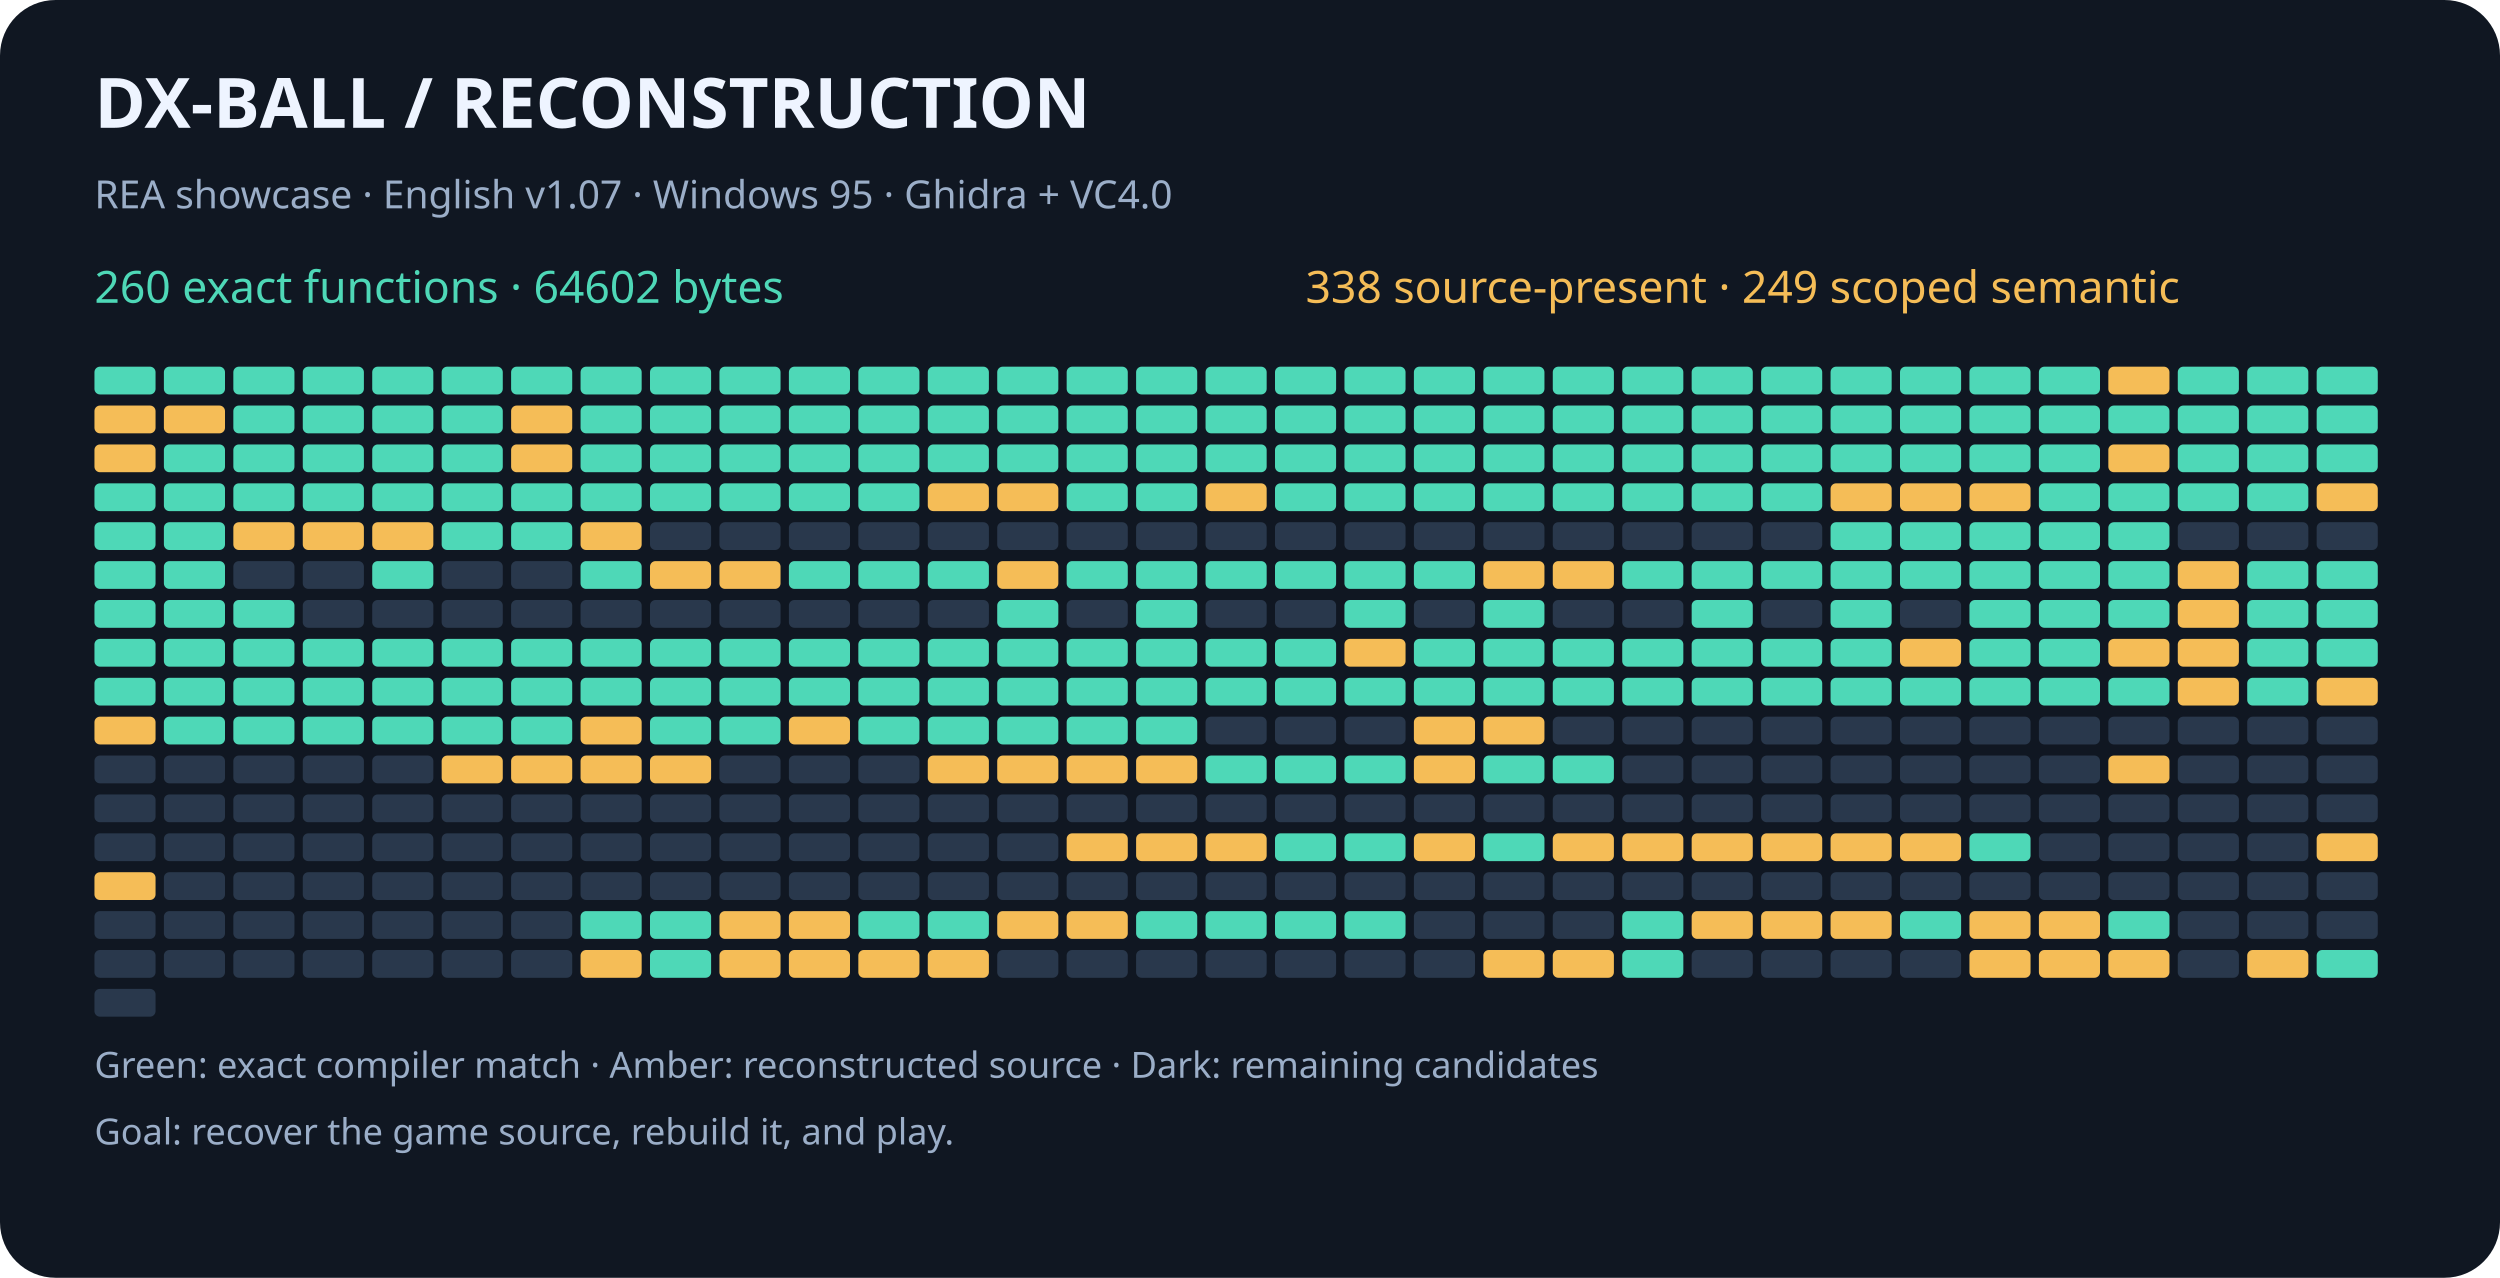
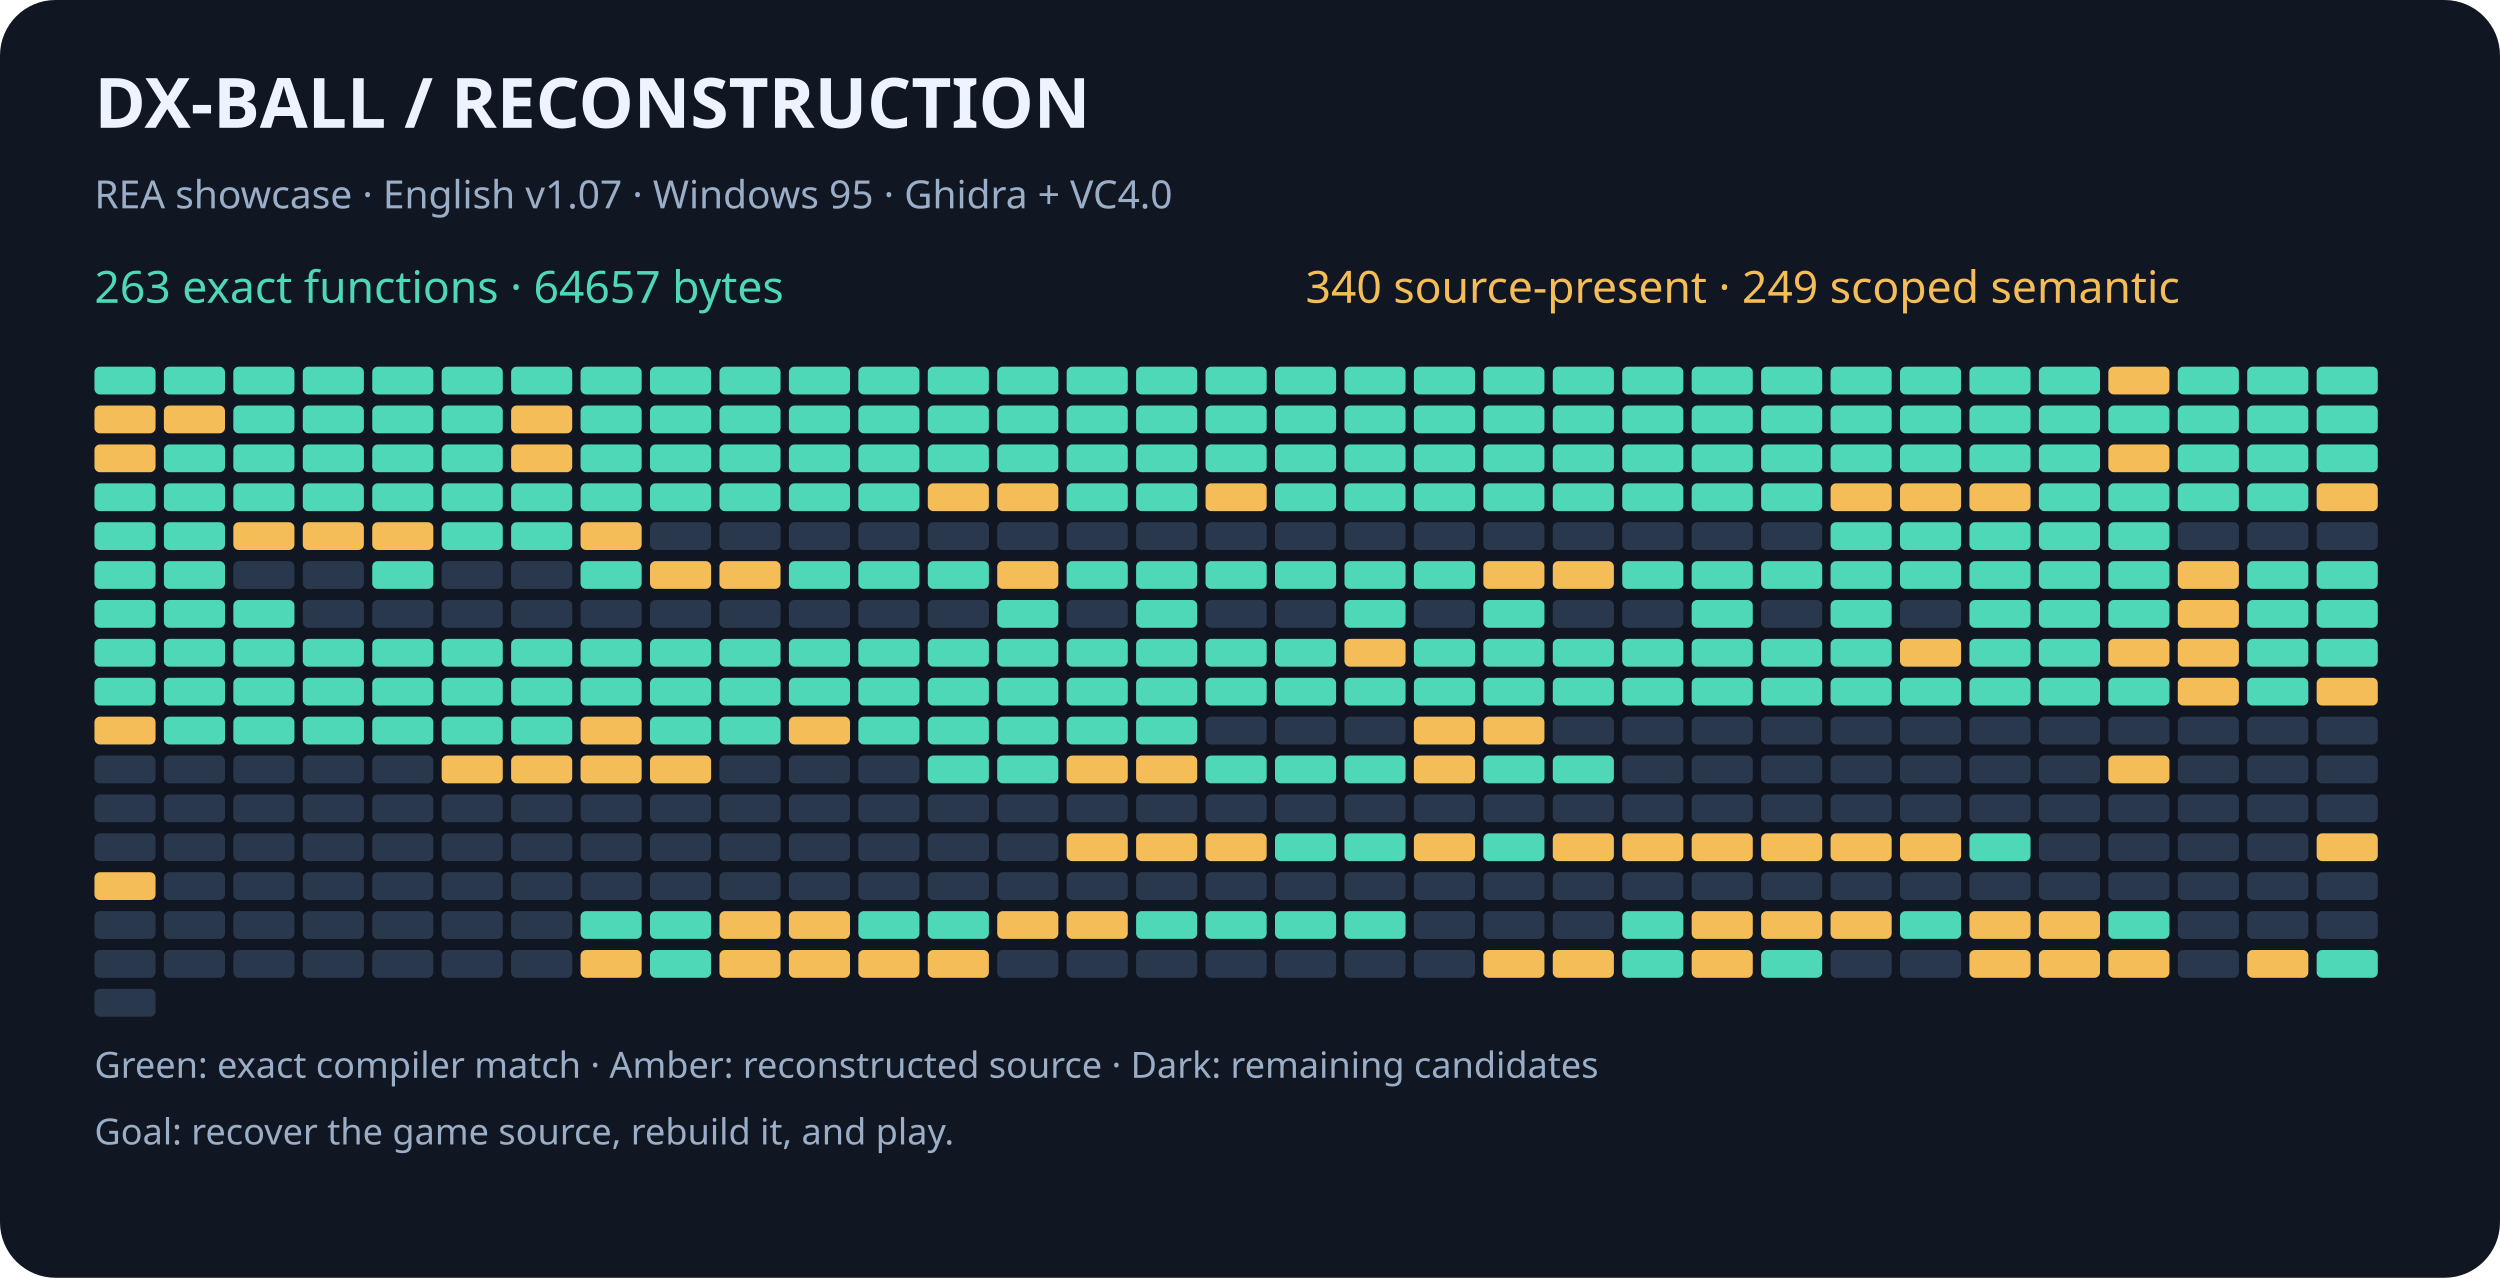
<svg xmlns="http://www.w3.org/2000/svg" width="900" height="460" viewBox="0 0 900 460" role="img" aria-labelledby="title desc">
  <rect width="900" height="460" rx="20" fill="#101722" />
  <g font-family="sans-serif">
    <text x="34" y="46" fill="#eef4ff" font-size="25" font-weight="bold">DX-BALL  /  RECONSTRUCTION</text>
    <text x="34" y="75" fill="#9baec8" font-size="14">REA showcase · English v1.07 · Windows 95 · Ghidra + VC4.0</text>
-     <text x="34" y="109" fill="#4ed8b7" font-size="16">260 exact functions · 64602 bytes</text>
-     <text x="470" y="109" fill="#f5bd57" font-size="16">338 source-present · 249 scoped semantic</text>
+     <text x="34" y="109" fill="#4ed8b7" font-size="16">263 exact functions · 64657 bytes</text>
+     <text x="470" y="109" fill="#f5bd57" font-size="16">340 source-present · 249 scoped semantic</text>
    <rect x="34" y="132" width="22" height="10" rx="2" fill="#4ed8b7" />
    <rect x="59" y="132" width="22" height="10" rx="2" fill="#4ed8b7" />
    <rect x="84" y="132" width="22" height="10" rx="2" fill="#4ed8b7" />
    <rect x="109" y="132" width="22" height="10" rx="2" fill="#4ed8b7" />
    <rect x="134" y="132" width="22" height="10" rx="2" fill="#4ed8b7" />
    <rect x="159" y="132" width="22" height="10" rx="2" fill="#4ed8b7" />
    <rect x="184" y="132" width="22" height="10" rx="2" fill="#4ed8b7" />
    <rect x="209" y="132" width="22" height="10" rx="2" fill="#4ed8b7" />
    <rect x="234" y="132" width="22" height="10" rx="2" fill="#4ed8b7" />
    <rect x="259" y="132" width="22" height="10" rx="2" fill="#4ed8b7" />
    <rect x="284" y="132" width="22" height="10" rx="2" fill="#4ed8b7" />
    <rect x="309" y="132" width="22" height="10" rx="2" fill="#4ed8b7" />
    <rect x="334" y="132" width="22" height="10" rx="2" fill="#4ed8b7" />
    <rect x="359" y="132" width="22" height="10" rx="2" fill="#4ed8b7" />
    <rect x="384" y="132" width="22" height="10" rx="2" fill="#4ed8b7" />
    <rect x="409" y="132" width="22" height="10" rx="2" fill="#4ed8b7" />
    <rect x="434" y="132" width="22" height="10" rx="2" fill="#4ed8b7" />
    <rect x="459" y="132" width="22" height="10" rx="2" fill="#4ed8b7" />
    <rect x="484" y="132" width="22" height="10" rx="2" fill="#4ed8b7" />
    <rect x="509" y="132" width="22" height="10" rx="2" fill="#4ed8b7" />
    <rect x="534" y="132" width="22" height="10" rx="2" fill="#4ed8b7" />
    <rect x="559" y="132" width="22" height="10" rx="2" fill="#4ed8b7" />
    <rect x="584" y="132" width="22" height="10" rx="2" fill="#4ed8b7" />
    <rect x="609" y="132" width="22" height="10" rx="2" fill="#4ed8b7" />
    <rect x="634" y="132" width="22" height="10" rx="2" fill="#4ed8b7" />
    <rect x="659" y="132" width="22" height="10" rx="2" fill="#4ed8b7" />
    <rect x="684" y="132" width="22" height="10" rx="2" fill="#4ed8b7" />
    <rect x="709" y="132" width="22" height="10" rx="2" fill="#4ed8b7" />
    <rect x="734" y="132" width="22" height="10" rx="2" fill="#4ed8b7" />
    <rect x="759" y="132" width="22" height="10" rx="2" fill="#f5bd57" />
    <rect x="784" y="132" width="22" height="10" rx="2" fill="#4ed8b7" />
    <rect x="809" y="132" width="22" height="10" rx="2" fill="#4ed8b7" />
    <rect x="834" y="132" width="22" height="10" rx="2" fill="#4ed8b7" />
    <rect x="34" y="146" width="22" height="10" rx="2" fill="#f5bd57" />
    <rect x="59" y="146" width="22" height="10" rx="2" fill="#f5bd57" />
    <rect x="84" y="146" width="22" height="10" rx="2" fill="#4ed8b7" />
    <rect x="109" y="146" width="22" height="10" rx="2" fill="#4ed8b7" />
    <rect x="134" y="146" width="22" height="10" rx="2" fill="#4ed8b7" />
    <rect x="159" y="146" width="22" height="10" rx="2" fill="#4ed8b7" />
    <rect x="184" y="146" width="22" height="10" rx="2" fill="#f5bd57" />
    <rect x="209" y="146" width="22" height="10" rx="2" fill="#4ed8b7" />
    <rect x="234" y="146" width="22" height="10" rx="2" fill="#4ed8b7" />
    <rect x="259" y="146" width="22" height="10" rx="2" fill="#4ed8b7" />
    <rect x="284" y="146" width="22" height="10" rx="2" fill="#4ed8b7" />
    <rect x="309" y="146" width="22" height="10" rx="2" fill="#4ed8b7" />
    <rect x="334" y="146" width="22" height="10" rx="2" fill="#4ed8b7" />
    <rect x="359" y="146" width="22" height="10" rx="2" fill="#4ed8b7" />
    <rect x="384" y="146" width="22" height="10" rx="2" fill="#4ed8b7" />
    <rect x="409" y="146" width="22" height="10" rx="2" fill="#4ed8b7" />
    <rect x="434" y="146" width="22" height="10" rx="2" fill="#4ed8b7" />
    <rect x="459" y="146" width="22" height="10" rx="2" fill="#4ed8b7" />
    <rect x="484" y="146" width="22" height="10" rx="2" fill="#4ed8b7" />
    <rect x="509" y="146" width="22" height="10" rx="2" fill="#4ed8b7" />
    <rect x="534" y="146" width="22" height="10" rx="2" fill="#4ed8b7" />
    <rect x="559" y="146" width="22" height="10" rx="2" fill="#4ed8b7" />
    <rect x="584" y="146" width="22" height="10" rx="2" fill="#4ed8b7" />
    <rect x="609" y="146" width="22" height="10" rx="2" fill="#4ed8b7" />
    <rect x="634" y="146" width="22" height="10" rx="2" fill="#4ed8b7" />
    <rect x="659" y="146" width="22" height="10" rx="2" fill="#4ed8b7" />
    <rect x="684" y="146" width="22" height="10" rx="2" fill="#4ed8b7" />
    <rect x="709" y="146" width="22" height="10" rx="2" fill="#4ed8b7" />
    <rect x="734" y="146" width="22" height="10" rx="2" fill="#4ed8b7" />
    <rect x="759" y="146" width="22" height="10" rx="2" fill="#4ed8b7" />
    <rect x="784" y="146" width="22" height="10" rx="2" fill="#4ed8b7" />
    <rect x="809" y="146" width="22" height="10" rx="2" fill="#4ed8b7" />
    <rect x="834" y="146" width="22" height="10" rx="2" fill="#4ed8b7" />
    <rect x="34" y="160" width="22" height="10" rx="2" fill="#f5bd57" />
    <rect x="59" y="160" width="22" height="10" rx="2" fill="#4ed8b7" />
    <rect x="84" y="160" width="22" height="10" rx="2" fill="#4ed8b7" />
    <rect x="109" y="160" width="22" height="10" rx="2" fill="#4ed8b7" />
    <rect x="134" y="160" width="22" height="10" rx="2" fill="#4ed8b7" />
    <rect x="159" y="160" width="22" height="10" rx="2" fill="#4ed8b7" />
    <rect x="184" y="160" width="22" height="10" rx="2" fill="#f5bd57" />
    <rect x="209" y="160" width="22" height="10" rx="2" fill="#4ed8b7" />
    <rect x="234" y="160" width="22" height="10" rx="2" fill="#4ed8b7" />
    <rect x="259" y="160" width="22" height="10" rx="2" fill="#4ed8b7" />
    <rect x="284" y="160" width="22" height="10" rx="2" fill="#4ed8b7" />
    <rect x="309" y="160" width="22" height="10" rx="2" fill="#4ed8b7" />
    <rect x="334" y="160" width="22" height="10" rx="2" fill="#4ed8b7" />
    <rect x="359" y="160" width="22" height="10" rx="2" fill="#4ed8b7" />
    <rect x="384" y="160" width="22" height="10" rx="2" fill="#4ed8b7" />
    <rect x="409" y="160" width="22" height="10" rx="2" fill="#4ed8b7" />
    <rect x="434" y="160" width="22" height="10" rx="2" fill="#4ed8b7" />
    <rect x="459" y="160" width="22" height="10" rx="2" fill="#4ed8b7" />
    <rect x="484" y="160" width="22" height="10" rx="2" fill="#4ed8b7" />
    <rect x="509" y="160" width="22" height="10" rx="2" fill="#4ed8b7" />
    <rect x="534" y="160" width="22" height="10" rx="2" fill="#4ed8b7" />
    <rect x="559" y="160" width="22" height="10" rx="2" fill="#4ed8b7" />
    <rect x="584" y="160" width="22" height="10" rx="2" fill="#4ed8b7" />
    <rect x="609" y="160" width="22" height="10" rx="2" fill="#4ed8b7" />
    <rect x="634" y="160" width="22" height="10" rx="2" fill="#4ed8b7" />
    <rect x="659" y="160" width="22" height="10" rx="2" fill="#4ed8b7" />
    <rect x="684" y="160" width="22" height="10" rx="2" fill="#4ed8b7" />
    <rect x="709" y="160" width="22" height="10" rx="2" fill="#4ed8b7" />
    <rect x="734" y="160" width="22" height="10" rx="2" fill="#4ed8b7" />
    <rect x="759" y="160" width="22" height="10" rx="2" fill="#f5bd57" />
    <rect x="784" y="160" width="22" height="10" rx="2" fill="#4ed8b7" />
    <rect x="809" y="160" width="22" height="10" rx="2" fill="#4ed8b7" />
    <rect x="834" y="160" width="22" height="10" rx="2" fill="#4ed8b7" />
    <rect x="34" y="174" width="22" height="10" rx="2" fill="#4ed8b7" />
    <rect x="59" y="174" width="22" height="10" rx="2" fill="#4ed8b7" />
    <rect x="84" y="174" width="22" height="10" rx="2" fill="#4ed8b7" />
    <rect x="109" y="174" width="22" height="10" rx="2" fill="#4ed8b7" />
    <rect x="134" y="174" width="22" height="10" rx="2" fill="#4ed8b7" />
    <rect x="159" y="174" width="22" height="10" rx="2" fill="#4ed8b7" />
    <rect x="184" y="174" width="22" height="10" rx="2" fill="#4ed8b7" />
    <rect x="209" y="174" width="22" height="10" rx="2" fill="#4ed8b7" />
    <rect x="234" y="174" width="22" height="10" rx="2" fill="#4ed8b7" />
    <rect x="259" y="174" width="22" height="10" rx="2" fill="#4ed8b7" />
    <rect x="284" y="174" width="22" height="10" rx="2" fill="#4ed8b7" />
    <rect x="309" y="174" width="22" height="10" rx="2" fill="#4ed8b7" />
    <rect x="334" y="174" width="22" height="10" rx="2" fill="#f5bd57" />
    <rect x="359" y="174" width="22" height="10" rx="2" fill="#f5bd57" />
    <rect x="384" y="174" width="22" height="10" rx="2" fill="#4ed8b7" />
    <rect x="409" y="174" width="22" height="10" rx="2" fill="#4ed8b7" />
    <rect x="434" y="174" width="22" height="10" rx="2" fill="#f5bd57" />
    <rect x="459" y="174" width="22" height="10" rx="2" fill="#4ed8b7" />
    <rect x="484" y="174" width="22" height="10" rx="2" fill="#4ed8b7" />
    <rect x="509" y="174" width="22" height="10" rx="2" fill="#4ed8b7" />
    <rect x="534" y="174" width="22" height="10" rx="2" fill="#4ed8b7" />
    <rect x="559" y="174" width="22" height="10" rx="2" fill="#4ed8b7" />
    <rect x="584" y="174" width="22" height="10" rx="2" fill="#4ed8b7" />
    <rect x="609" y="174" width="22" height="10" rx="2" fill="#4ed8b7" />
    <rect x="634" y="174" width="22" height="10" rx="2" fill="#4ed8b7" />
    <rect x="659" y="174" width="22" height="10" rx="2" fill="#f5bd57" />
    <rect x="684" y="174" width="22" height="10" rx="2" fill="#f5bd57" />
    <rect x="709" y="174" width="22" height="10" rx="2" fill="#f5bd57" />
    <rect x="734" y="174" width="22" height="10" rx="2" fill="#4ed8b7" />
    <rect x="759" y="174" width="22" height="10" rx="2" fill="#4ed8b7" />
    <rect x="784" y="174" width="22" height="10" rx="2" fill="#4ed8b7" />
    <rect x="809" y="174" width="22" height="10" rx="2" fill="#4ed8b7" />
    <rect x="834" y="174" width="22" height="10" rx="2" fill="#f5bd57" />
    <rect x="34" y="188" width="22" height="10" rx="2" fill="#4ed8b7" />
    <rect x="59" y="188" width="22" height="10" rx="2" fill="#4ed8b7" />
    <rect x="84" y="188" width="22" height="10" rx="2" fill="#f5bd57" />
    <rect x="109" y="188" width="22" height="10" rx="2" fill="#f5bd57" />
    <rect x="134" y="188" width="22" height="10" rx="2" fill="#f5bd57" />
    <rect x="159" y="188" width="22" height="10" rx="2" fill="#4ed8b7" />
    <rect x="184" y="188" width="22" height="10" rx="2" fill="#4ed8b7" />
    <rect x="209" y="188" width="22" height="10" rx="2" fill="#f5bd57" />
    <rect x="234" y="188" width="22" height="10" rx="2" fill="#29384c" />
    <rect x="259" y="188" width="22" height="10" rx="2" fill="#29384c" />
    <rect x="284" y="188" width="22" height="10" rx="2" fill="#29384c" />
    <rect x="309" y="188" width="22" height="10" rx="2" fill="#29384c" />
    <rect x="334" y="188" width="22" height="10" rx="2" fill="#29384c" />
    <rect x="359" y="188" width="22" height="10" rx="2" fill="#29384c" />
    <rect x="384" y="188" width="22" height="10" rx="2" fill="#29384c" />
    <rect x="409" y="188" width="22" height="10" rx="2" fill="#29384c" />
    <rect x="434" y="188" width="22" height="10" rx="2" fill="#29384c" />
    <rect x="459" y="188" width="22" height="10" rx="2" fill="#29384c" />
    <rect x="484" y="188" width="22" height="10" rx="2" fill="#29384c" />
    <rect x="509" y="188" width="22" height="10" rx="2" fill="#29384c" />
    <rect x="534" y="188" width="22" height="10" rx="2" fill="#29384c" />
    <rect x="559" y="188" width="22" height="10" rx="2" fill="#29384c" />
    <rect x="584" y="188" width="22" height="10" rx="2" fill="#29384c" />
    <rect x="609" y="188" width="22" height="10" rx="2" fill="#29384c" />
    <rect x="634" y="188" width="22" height="10" rx="2" fill="#29384c" />
    <rect x="659" y="188" width="22" height="10" rx="2" fill="#4ed8b7" />
    <rect x="684" y="188" width="22" height="10" rx="2" fill="#4ed8b7" />
    <rect x="709" y="188" width="22" height="10" rx="2" fill="#4ed8b7" />
    <rect x="734" y="188" width="22" height="10" rx="2" fill="#4ed8b7" />
    <rect x="759" y="188" width="22" height="10" rx="2" fill="#4ed8b7" />
    <rect x="784" y="188" width="22" height="10" rx="2" fill="#29384c" />
    <rect x="809" y="188" width="22" height="10" rx="2" fill="#29384c" />
    <rect x="834" y="188" width="22" height="10" rx="2" fill="#29384c" />
    <rect x="34" y="202" width="22" height="10" rx="2" fill="#4ed8b7" />
    <rect x="59" y="202" width="22" height="10" rx="2" fill="#4ed8b7" />
    <rect x="84" y="202" width="22" height="10" rx="2" fill="#29384c" />
    <rect x="109" y="202" width="22" height="10" rx="2" fill="#29384c" />
    <rect x="134" y="202" width="22" height="10" rx="2" fill="#4ed8b7" />
    <rect x="159" y="202" width="22" height="10" rx="2" fill="#29384c" />
    <rect x="184" y="202" width="22" height="10" rx="2" fill="#29384c" />
    <rect x="209" y="202" width="22" height="10" rx="2" fill="#4ed8b7" />
    <rect x="234" y="202" width="22" height="10" rx="2" fill="#f5bd57" />
    <rect x="259" y="202" width="22" height="10" rx="2" fill="#f5bd57" />
    <rect x="284" y="202" width="22" height="10" rx="2" fill="#4ed8b7" />
    <rect x="309" y="202" width="22" height="10" rx="2" fill="#4ed8b7" />
    <rect x="334" y="202" width="22" height="10" rx="2" fill="#4ed8b7" />
    <rect x="359" y="202" width="22" height="10" rx="2" fill="#f5bd57" />
    <rect x="384" y="202" width="22" height="10" rx="2" fill="#4ed8b7" />
    <rect x="409" y="202" width="22" height="10" rx="2" fill="#4ed8b7" />
    <rect x="434" y="202" width="22" height="10" rx="2" fill="#4ed8b7" />
    <rect x="459" y="202" width="22" height="10" rx="2" fill="#4ed8b7" />
    <rect x="484" y="202" width="22" height="10" rx="2" fill="#4ed8b7" />
    <rect x="509" y="202" width="22" height="10" rx="2" fill="#4ed8b7" />
    <rect x="534" y="202" width="22" height="10" rx="2" fill="#f5bd57" />
    <rect x="559" y="202" width="22" height="10" rx="2" fill="#f5bd57" />
    <rect x="584" y="202" width="22" height="10" rx="2" fill="#4ed8b7" />
    <rect x="609" y="202" width="22" height="10" rx="2" fill="#4ed8b7" />
    <rect x="634" y="202" width="22" height="10" rx="2" fill="#4ed8b7" />
    <rect x="659" y="202" width="22" height="10" rx="2" fill="#4ed8b7" />
    <rect x="684" y="202" width="22" height="10" rx="2" fill="#4ed8b7" />
    <rect x="709" y="202" width="22" height="10" rx="2" fill="#4ed8b7" />
    <rect x="734" y="202" width="22" height="10" rx="2" fill="#4ed8b7" />
    <rect x="759" y="202" width="22" height="10" rx="2" fill="#4ed8b7" />
    <rect x="784" y="202" width="22" height="10" rx="2" fill="#f5bd57" />
    <rect x="809" y="202" width="22" height="10" rx="2" fill="#4ed8b7" />
    <rect x="834" y="202" width="22" height="10" rx="2" fill="#4ed8b7" />
    <rect x="34" y="216" width="22" height="10" rx="2" fill="#4ed8b7" />
    <rect x="59" y="216" width="22" height="10" rx="2" fill="#4ed8b7" />
    <rect x="84" y="216" width="22" height="10" rx="2" fill="#4ed8b7" />
    <rect x="109" y="216" width="22" height="10" rx="2" fill="#29384c" />
    <rect x="134" y="216" width="22" height="10" rx="2" fill="#29384c" />
    <rect x="159" y="216" width="22" height="10" rx="2" fill="#29384c" />
    <rect x="184" y="216" width="22" height="10" rx="2" fill="#29384c" />
    <rect x="209" y="216" width="22" height="10" rx="2" fill="#29384c" />
    <rect x="234" y="216" width="22" height="10" rx="2" fill="#29384c" />
    <rect x="259" y="216" width="22" height="10" rx="2" fill="#29384c" />
    <rect x="284" y="216" width="22" height="10" rx="2" fill="#29384c" />
    <rect x="309" y="216" width="22" height="10" rx="2" fill="#29384c" />
    <rect x="334" y="216" width="22" height="10" rx="2" fill="#29384c" />
    <rect x="359" y="216" width="22" height="10" rx="2" fill="#4ed8b7" />
    <rect x="384" y="216" width="22" height="10" rx="2" fill="#29384c" />
    <rect x="409" y="216" width="22" height="10" rx="2" fill="#4ed8b7" />
    <rect x="434" y="216" width="22" height="10" rx="2" fill="#29384c" />
    <rect x="459" y="216" width="22" height="10" rx="2" fill="#29384c" />
    <rect x="484" y="216" width="22" height="10" rx="2" fill="#4ed8b7" />
    <rect x="509" y="216" width="22" height="10" rx="2" fill="#29384c" />
    <rect x="534" y="216" width="22" height="10" rx="2" fill="#4ed8b7" />
    <rect x="559" y="216" width="22" height="10" rx="2" fill="#29384c" />
    <rect x="584" y="216" width="22" height="10" rx="2" fill="#29384c" />
    <rect x="609" y="216" width="22" height="10" rx="2" fill="#4ed8b7" />
    <rect x="634" y="216" width="22" height="10" rx="2" fill="#29384c" />
    <rect x="659" y="216" width="22" height="10" rx="2" fill="#4ed8b7" />
    <rect x="684" y="216" width="22" height="10" rx="2" fill="#29384c" />
    <rect x="709" y="216" width="22" height="10" rx="2" fill="#4ed8b7" />
    <rect x="734" y="216" width="22" height="10" rx="2" fill="#4ed8b7" />
    <rect x="759" y="216" width="22" height="10" rx="2" fill="#4ed8b7" />
    <rect x="784" y="216" width="22" height="10" rx="2" fill="#f5bd57" />
    <rect x="809" y="216" width="22" height="10" rx="2" fill="#4ed8b7" />
    <rect x="834" y="216" width="22" height="10" rx="2" fill="#4ed8b7" />
    <rect x="34" y="230" width="22" height="10" rx="2" fill="#4ed8b7" />
    <rect x="59" y="230" width="22" height="10" rx="2" fill="#4ed8b7" />
    <rect x="84" y="230" width="22" height="10" rx="2" fill="#4ed8b7" />
    <rect x="109" y="230" width="22" height="10" rx="2" fill="#4ed8b7" />
    <rect x="134" y="230" width="22" height="10" rx="2" fill="#4ed8b7" />
    <rect x="159" y="230" width="22" height="10" rx="2" fill="#4ed8b7" />
    <rect x="184" y="230" width="22" height="10" rx="2" fill="#4ed8b7" />
    <rect x="209" y="230" width="22" height="10" rx="2" fill="#4ed8b7" />
    <rect x="234" y="230" width="22" height="10" rx="2" fill="#4ed8b7" />
    <rect x="259" y="230" width="22" height="10" rx="2" fill="#4ed8b7" />
    <rect x="284" y="230" width="22" height="10" rx="2" fill="#4ed8b7" />
    <rect x="309" y="230" width="22" height="10" rx="2" fill="#4ed8b7" />
    <rect x="334" y="230" width="22" height="10" rx="2" fill="#4ed8b7" />
    <rect x="359" y="230" width="22" height="10" rx="2" fill="#4ed8b7" />
    <rect x="384" y="230" width="22" height="10" rx="2" fill="#4ed8b7" />
    <rect x="409" y="230" width="22" height="10" rx="2" fill="#4ed8b7" />
    <rect x="434" y="230" width="22" height="10" rx="2" fill="#4ed8b7" />
    <rect x="459" y="230" width="22" height="10" rx="2" fill="#4ed8b7" />
    <rect x="484" y="230" width="22" height="10" rx="2" fill="#f5bd57" />
    <rect x="509" y="230" width="22" height="10" rx="2" fill="#4ed8b7" />
    <rect x="534" y="230" width="22" height="10" rx="2" fill="#4ed8b7" />
    <rect x="559" y="230" width="22" height="10" rx="2" fill="#4ed8b7" />
    <rect x="584" y="230" width="22" height="10" rx="2" fill="#4ed8b7" />
    <rect x="609" y="230" width="22" height="10" rx="2" fill="#4ed8b7" />
    <rect x="634" y="230" width="22" height="10" rx="2" fill="#4ed8b7" />
    <rect x="659" y="230" width="22" height="10" rx="2" fill="#4ed8b7" />
    <rect x="684" y="230" width="22" height="10" rx="2" fill="#f5bd57" />
    <rect x="709" y="230" width="22" height="10" rx="2" fill="#4ed8b7" />
    <rect x="734" y="230" width="22" height="10" rx="2" fill="#4ed8b7" />
    <rect x="759" y="230" width="22" height="10" rx="2" fill="#f5bd57" />
    <rect x="784" y="230" width="22" height="10" rx="2" fill="#f5bd57" />
    <rect x="809" y="230" width="22" height="10" rx="2" fill="#4ed8b7" />
    <rect x="834" y="230" width="22" height="10" rx="2" fill="#4ed8b7" />
    <rect x="34" y="244" width="22" height="10" rx="2" fill="#4ed8b7" />
    <rect x="59" y="244" width="22" height="10" rx="2" fill="#4ed8b7" />
    <rect x="84" y="244" width="22" height="10" rx="2" fill="#4ed8b7" />
    <rect x="109" y="244" width="22" height="10" rx="2" fill="#4ed8b7" />
    <rect x="134" y="244" width="22" height="10" rx="2" fill="#4ed8b7" />
    <rect x="159" y="244" width="22" height="10" rx="2" fill="#4ed8b7" />
    <rect x="184" y="244" width="22" height="10" rx="2" fill="#4ed8b7" />
    <rect x="209" y="244" width="22" height="10" rx="2" fill="#4ed8b7" />
    <rect x="234" y="244" width="22" height="10" rx="2" fill="#4ed8b7" />
    <rect x="259" y="244" width="22" height="10" rx="2" fill="#4ed8b7" />
    <rect x="284" y="244" width="22" height="10" rx="2" fill="#4ed8b7" />
    <rect x="309" y="244" width="22" height="10" rx="2" fill="#4ed8b7" />
    <rect x="334" y="244" width="22" height="10" rx="2" fill="#4ed8b7" />
    <rect x="359" y="244" width="22" height="10" rx="2" fill="#4ed8b7" />
    <rect x="384" y="244" width="22" height="10" rx="2" fill="#4ed8b7" />
    <rect x="409" y="244" width="22" height="10" rx="2" fill="#4ed8b7" />
    <rect x="434" y="244" width="22" height="10" rx="2" fill="#4ed8b7" />
    <rect x="459" y="244" width="22" height="10" rx="2" fill="#4ed8b7" />
    <rect x="484" y="244" width="22" height="10" rx="2" fill="#4ed8b7" />
    <rect x="509" y="244" width="22" height="10" rx="2" fill="#4ed8b7" />
    <rect x="534" y="244" width="22" height="10" rx="2" fill="#4ed8b7" />
    <rect x="559" y="244" width="22" height="10" rx="2" fill="#4ed8b7" />
    <rect x="584" y="244" width="22" height="10" rx="2" fill="#4ed8b7" />
    <rect x="609" y="244" width="22" height="10" rx="2" fill="#4ed8b7" />
    <rect x="634" y="244" width="22" height="10" rx="2" fill="#4ed8b7" />
    <rect x="659" y="244" width="22" height="10" rx="2" fill="#4ed8b7" />
    <rect x="684" y="244" width="22" height="10" rx="2" fill="#4ed8b7" />
    <rect x="709" y="244" width="22" height="10" rx="2" fill="#4ed8b7" />
    <rect x="734" y="244" width="22" height="10" rx="2" fill="#4ed8b7" />
    <rect x="759" y="244" width="22" height="10" rx="2" fill="#4ed8b7" />
    <rect x="784" y="244" width="22" height="10" rx="2" fill="#f5bd57" />
    <rect x="809" y="244" width="22" height="10" rx="2" fill="#4ed8b7" />
    <rect x="834" y="244" width="22" height="10" rx="2" fill="#f5bd57" />
    <rect x="34" y="258" width="22" height="10" rx="2" fill="#f5bd57" />
    <rect x="59" y="258" width="22" height="10" rx="2" fill="#4ed8b7" />
    <rect x="84" y="258" width="22" height="10" rx="2" fill="#4ed8b7" />
    <rect x="109" y="258" width="22" height="10" rx="2" fill="#4ed8b7" />
    <rect x="134" y="258" width="22" height="10" rx="2" fill="#4ed8b7" />
    <rect x="159" y="258" width="22" height="10" rx="2" fill="#4ed8b7" />
    <rect x="184" y="258" width="22" height="10" rx="2" fill="#4ed8b7" />
    <rect x="209" y="258" width="22" height="10" rx="2" fill="#f5bd57" />
    <rect x="234" y="258" width="22" height="10" rx="2" fill="#4ed8b7" />
    <rect x="259" y="258" width="22" height="10" rx="2" fill="#4ed8b7" />
    <rect x="284" y="258" width="22" height="10" rx="2" fill="#f5bd57" />
    <rect x="309" y="258" width="22" height="10" rx="2" fill="#4ed8b7" />
    <rect x="334" y="258" width="22" height="10" rx="2" fill="#4ed8b7" />
    <rect x="359" y="258" width="22" height="10" rx="2" fill="#4ed8b7" />
    <rect x="384" y="258" width="22" height="10" rx="2" fill="#4ed8b7" />
    <rect x="409" y="258" width="22" height="10" rx="2" fill="#4ed8b7" />
    <rect x="434" y="258" width="22" height="10" rx="2" fill="#29384c" />
    <rect x="459" y="258" width="22" height="10" rx="2" fill="#29384c" />
    <rect x="484" y="258" width="22" height="10" rx="2" fill="#29384c" />
    <rect x="509" y="258" width="22" height="10" rx="2" fill="#f5bd57" />
    <rect x="534" y="258" width="22" height="10" rx="2" fill="#f5bd57" />
    <rect x="559" y="258" width="22" height="10" rx="2" fill="#29384c" />
    <rect x="584" y="258" width="22" height="10" rx="2" fill="#29384c" />
    <rect x="609" y="258" width="22" height="10" rx="2" fill="#29384c" />
    <rect x="634" y="258" width="22" height="10" rx="2" fill="#29384c" />
    <rect x="659" y="258" width="22" height="10" rx="2" fill="#29384c" />
    <rect x="684" y="258" width="22" height="10" rx="2" fill="#29384c" />
    <rect x="709" y="258" width="22" height="10" rx="2" fill="#29384c" />
    <rect x="734" y="258" width="22" height="10" rx="2" fill="#29384c" />
    <rect x="759" y="258" width="22" height="10" rx="2" fill="#29384c" />
    <rect x="784" y="258" width="22" height="10" rx="2" fill="#29384c" />
    <rect x="809" y="258" width="22" height="10" rx="2" fill="#29384c" />
    <rect x="834" y="258" width="22" height="10" rx="2" fill="#29384c" />
    <rect x="34" y="272" width="22" height="10" rx="2" fill="#29384c" />
    <rect x="59" y="272" width="22" height="10" rx="2" fill="#29384c" />
    <rect x="84" y="272" width="22" height="10" rx="2" fill="#29384c" />
    <rect x="109" y="272" width="22" height="10" rx="2" fill="#29384c" />
    <rect x="134" y="272" width="22" height="10" rx="2" fill="#29384c" />
    <rect x="159" y="272" width="22" height="10" rx="2" fill="#f5bd57" />
    <rect x="184" y="272" width="22" height="10" rx="2" fill="#f5bd57" />
    <rect x="209" y="272" width="22" height="10" rx="2" fill="#f5bd57" />
    <rect x="234" y="272" width="22" height="10" rx="2" fill="#f5bd57" />
    <rect x="259" y="272" width="22" height="10" rx="2" fill="#29384c" />
    <rect x="284" y="272" width="22" height="10" rx="2" fill="#29384c" />
    <rect x="309" y="272" width="22" height="10" rx="2" fill="#29384c" />
-     <rect x="334" y="272" width="22" height="10" rx="2" fill="#f5bd57" />
-     <rect x="359" y="272" width="22" height="10" rx="2" fill="#f5bd57" />
+     <rect x="334" y="272" width="22" height="10" rx="2" fill="#4ed8b7" />
+     <rect x="359" y="272" width="22" height="10" rx="2" fill="#4ed8b7" />
    <rect x="384" y="272" width="22" height="10" rx="2" fill="#f5bd57" />
    <rect x="409" y="272" width="22" height="10" rx="2" fill="#f5bd57" />
    <rect x="434" y="272" width="22" height="10" rx="2" fill="#4ed8b7" />
    <rect x="459" y="272" width="22" height="10" rx="2" fill="#4ed8b7" />
    <rect x="484" y="272" width="22" height="10" rx="2" fill="#4ed8b7" />
    <rect x="509" y="272" width="22" height="10" rx="2" fill="#f5bd57" />
    <rect x="534" y="272" width="22" height="10" rx="2" fill="#4ed8b7" />
    <rect x="559" y="272" width="22" height="10" rx="2" fill="#4ed8b7" />
    <rect x="584" y="272" width="22" height="10" rx="2" fill="#29384c" />
    <rect x="609" y="272" width="22" height="10" rx="2" fill="#29384c" />
    <rect x="634" y="272" width="22" height="10" rx="2" fill="#29384c" />
    <rect x="659" y="272" width="22" height="10" rx="2" fill="#29384c" />
    <rect x="684" y="272" width="22" height="10" rx="2" fill="#29384c" />
    <rect x="709" y="272" width="22" height="10" rx="2" fill="#29384c" />
    <rect x="734" y="272" width="22" height="10" rx="2" fill="#29384c" />
    <rect x="759" y="272" width="22" height="10" rx="2" fill="#f5bd57" />
    <rect x="784" y="272" width="22" height="10" rx="2" fill="#29384c" />
    <rect x="809" y="272" width="22" height="10" rx="2" fill="#29384c" />
    <rect x="834" y="272" width="22" height="10" rx="2" fill="#29384c" />
    <rect x="34" y="286" width="22" height="10" rx="2" fill="#29384c" />
    <rect x="59" y="286" width="22" height="10" rx="2" fill="#29384c" />
    <rect x="84" y="286" width="22" height="10" rx="2" fill="#29384c" />
    <rect x="109" y="286" width="22" height="10" rx="2" fill="#29384c" />
    <rect x="134" y="286" width="22" height="10" rx="2" fill="#29384c" />
    <rect x="159" y="286" width="22" height="10" rx="2" fill="#29384c" />
    <rect x="184" y="286" width="22" height="10" rx="2" fill="#29384c" />
    <rect x="209" y="286" width="22" height="10" rx="2" fill="#29384c" />
    <rect x="234" y="286" width="22" height="10" rx="2" fill="#29384c" />
    <rect x="259" y="286" width="22" height="10" rx="2" fill="#29384c" />
    <rect x="284" y="286" width="22" height="10" rx="2" fill="#29384c" />
    <rect x="309" y="286" width="22" height="10" rx="2" fill="#29384c" />
    <rect x="334" y="286" width="22" height="10" rx="2" fill="#29384c" />
    <rect x="359" y="286" width="22" height="10" rx="2" fill="#29384c" />
    <rect x="384" y="286" width="22" height="10" rx="2" fill="#29384c" />
    <rect x="409" y="286" width="22" height="10" rx="2" fill="#29384c" />
    <rect x="434" y="286" width="22" height="10" rx="2" fill="#29384c" />
    <rect x="459" y="286" width="22" height="10" rx="2" fill="#29384c" />
    <rect x="484" y="286" width="22" height="10" rx="2" fill="#29384c" />
    <rect x="509" y="286" width="22" height="10" rx="2" fill="#29384c" />
    <rect x="534" y="286" width="22" height="10" rx="2" fill="#29384c" />
    <rect x="559" y="286" width="22" height="10" rx="2" fill="#29384c" />
    <rect x="584" y="286" width="22" height="10" rx="2" fill="#29384c" />
    <rect x="609" y="286" width="22" height="10" rx="2" fill="#29384c" />
    <rect x="634" y="286" width="22" height="10" rx="2" fill="#29384c" />
    <rect x="659" y="286" width="22" height="10" rx="2" fill="#29384c" />
    <rect x="684" y="286" width="22" height="10" rx="2" fill="#29384c" />
    <rect x="709" y="286" width="22" height="10" rx="2" fill="#29384c" />
    <rect x="734" y="286" width="22" height="10" rx="2" fill="#29384c" />
    <rect x="759" y="286" width="22" height="10" rx="2" fill="#29384c" />
    <rect x="784" y="286" width="22" height="10" rx="2" fill="#29384c" />
    <rect x="809" y="286" width="22" height="10" rx="2" fill="#29384c" />
    <rect x="834" y="286" width="22" height="10" rx="2" fill="#29384c" />
    <rect x="34" y="300" width="22" height="10" rx="2" fill="#29384c" />
    <rect x="59" y="300" width="22" height="10" rx="2" fill="#29384c" />
    <rect x="84" y="300" width="22" height="10" rx="2" fill="#29384c" />
    <rect x="109" y="300" width="22" height="10" rx="2" fill="#29384c" />
    <rect x="134" y="300" width="22" height="10" rx="2" fill="#29384c" />
    <rect x="159" y="300" width="22" height="10" rx="2" fill="#29384c" />
    <rect x="184" y="300" width="22" height="10" rx="2" fill="#29384c" />
    <rect x="209" y="300" width="22" height="10" rx="2" fill="#29384c" />
    <rect x="234" y="300" width="22" height="10" rx="2" fill="#29384c" />
    <rect x="259" y="300" width="22" height="10" rx="2" fill="#29384c" />
    <rect x="284" y="300" width="22" height="10" rx="2" fill="#29384c" />
    <rect x="309" y="300" width="22" height="10" rx="2" fill="#29384c" />
    <rect x="334" y="300" width="22" height="10" rx="2" fill="#29384c" />
    <rect x="359" y="300" width="22" height="10" rx="2" fill="#29384c" />
    <rect x="384" y="300" width="22" height="10" rx="2" fill="#f5bd57" />
    <rect x="409" y="300" width="22" height="10" rx="2" fill="#f5bd57" />
    <rect x="434" y="300" width="22" height="10" rx="2" fill="#f5bd57" />
    <rect x="459" y="300" width="22" height="10" rx="2" fill="#4ed8b7" />
    <rect x="484" y="300" width="22" height="10" rx="2" fill="#4ed8b7" />
    <rect x="509" y="300" width="22" height="10" rx="2" fill="#f5bd57" />
    <rect x="534" y="300" width="22" height="10" rx="2" fill="#4ed8b7" />
    <rect x="559" y="300" width="22" height="10" rx="2" fill="#f5bd57" />
    <rect x="584" y="300" width="22" height="10" rx="2" fill="#f5bd57" />
    <rect x="609" y="300" width="22" height="10" rx="2" fill="#f5bd57" />
    <rect x="634" y="300" width="22" height="10" rx="2" fill="#f5bd57" />
    <rect x="659" y="300" width="22" height="10" rx="2" fill="#f5bd57" />
    <rect x="684" y="300" width="22" height="10" rx="2" fill="#f5bd57" />
    <rect x="709" y="300" width="22" height="10" rx="2" fill="#4ed8b7" />
    <rect x="734" y="300" width="22" height="10" rx="2" fill="#29384c" />
    <rect x="759" y="300" width="22" height="10" rx="2" fill="#29384c" />
    <rect x="784" y="300" width="22" height="10" rx="2" fill="#29384c" />
    <rect x="809" y="300" width="22" height="10" rx="2" fill="#29384c" />
    <rect x="834" y="300" width="22" height="10" rx="2" fill="#f5bd57" />
    <rect x="34" y="314" width="22" height="10" rx="2" fill="#f5bd57" />
    <rect x="59" y="314" width="22" height="10" rx="2" fill="#29384c" />
    <rect x="84" y="314" width="22" height="10" rx="2" fill="#29384c" />
    <rect x="109" y="314" width="22" height="10" rx="2" fill="#29384c" />
    <rect x="134" y="314" width="22" height="10" rx="2" fill="#29384c" />
    <rect x="159" y="314" width="22" height="10" rx="2" fill="#29384c" />
    <rect x="184" y="314" width="22" height="10" rx="2" fill="#29384c" />
    <rect x="209" y="314" width="22" height="10" rx="2" fill="#29384c" />
    <rect x="234" y="314" width="22" height="10" rx="2" fill="#29384c" />
    <rect x="259" y="314" width="22" height="10" rx="2" fill="#29384c" />
    <rect x="284" y="314" width="22" height="10" rx="2" fill="#29384c" />
    <rect x="309" y="314" width="22" height="10" rx="2" fill="#29384c" />
    <rect x="334" y="314" width="22" height="10" rx="2" fill="#29384c" />
    <rect x="359" y="314" width="22" height="10" rx="2" fill="#29384c" />
    <rect x="384" y="314" width="22" height="10" rx="2" fill="#29384c" />
    <rect x="409" y="314" width="22" height="10" rx="2" fill="#29384c" />
    <rect x="434" y="314" width="22" height="10" rx="2" fill="#29384c" />
    <rect x="459" y="314" width="22" height="10" rx="2" fill="#29384c" />
    <rect x="484" y="314" width="22" height="10" rx="2" fill="#29384c" />
    <rect x="509" y="314" width="22" height="10" rx="2" fill="#29384c" />
    <rect x="534" y="314" width="22" height="10" rx="2" fill="#29384c" />
    <rect x="559" y="314" width="22" height="10" rx="2" fill="#29384c" />
    <rect x="584" y="314" width="22" height="10" rx="2" fill="#29384c" />
    <rect x="609" y="314" width="22" height="10" rx="2" fill="#29384c" />
    <rect x="634" y="314" width="22" height="10" rx="2" fill="#29384c" />
    <rect x="659" y="314" width="22" height="10" rx="2" fill="#29384c" />
    <rect x="684" y="314" width="22" height="10" rx="2" fill="#29384c" />
    <rect x="709" y="314" width="22" height="10" rx="2" fill="#29384c" />
    <rect x="734" y="314" width="22" height="10" rx="2" fill="#29384c" />
    <rect x="759" y="314" width="22" height="10" rx="2" fill="#29384c" />
    <rect x="784" y="314" width="22" height="10" rx="2" fill="#29384c" />
    <rect x="809" y="314" width="22" height="10" rx="2" fill="#29384c" />
    <rect x="834" y="314" width="22" height="10" rx="2" fill="#29384c" />
    <rect x="34" y="328" width="22" height="10" rx="2" fill="#29384c" />
    <rect x="59" y="328" width="22" height="10" rx="2" fill="#29384c" />
    <rect x="84" y="328" width="22" height="10" rx="2" fill="#29384c" />
    <rect x="109" y="328" width="22" height="10" rx="2" fill="#29384c" />
    <rect x="134" y="328" width="22" height="10" rx="2" fill="#29384c" />
    <rect x="159" y="328" width="22" height="10" rx="2" fill="#29384c" />
    <rect x="184" y="328" width="22" height="10" rx="2" fill="#29384c" />
    <rect x="209" y="328" width="22" height="10" rx="2" fill="#4ed8b7" />
    <rect x="234" y="328" width="22" height="10" rx="2" fill="#4ed8b7" />
    <rect x="259" y="328" width="22" height="10" rx="2" fill="#f5bd57" />
    <rect x="284" y="328" width="22" height="10" rx="2" fill="#f5bd57" />
    <rect x="309" y="328" width="22" height="10" rx="2" fill="#4ed8b7" />
    <rect x="334" y="328" width="22" height="10" rx="2" fill="#4ed8b7" />
    <rect x="359" y="328" width="22" height="10" rx="2" fill="#f5bd57" />
    <rect x="384" y="328" width="22" height="10" rx="2" fill="#f5bd57" />
    <rect x="409" y="328" width="22" height="10" rx="2" fill="#4ed8b7" />
    <rect x="434" y="328" width="22" height="10" rx="2" fill="#4ed8b7" />
    <rect x="459" y="328" width="22" height="10" rx="2" fill="#4ed8b7" />
    <rect x="484" y="328" width="22" height="10" rx="2" fill="#4ed8b7" />
    <rect x="509" y="328" width="22" height="10" rx="2" fill="#29384c" />
    <rect x="534" y="328" width="22" height="10" rx="2" fill="#29384c" />
    <rect x="559" y="328" width="22" height="10" rx="2" fill="#29384c" />
    <rect x="584" y="328" width="22" height="10" rx="2" fill="#4ed8b7" />
    <rect x="609" y="328" width="22" height="10" rx="2" fill="#f5bd57" />
    <rect x="634" y="328" width="22" height="10" rx="2" fill="#f5bd57" />
    <rect x="659" y="328" width="22" height="10" rx="2" fill="#f5bd57" />
    <rect x="684" y="328" width="22" height="10" rx="2" fill="#4ed8b7" />
    <rect x="709" y="328" width="22" height="10" rx="2" fill="#f5bd57" />
    <rect x="734" y="328" width="22" height="10" rx="2" fill="#f5bd57" />
    <rect x="759" y="328" width="22" height="10" rx="2" fill="#4ed8b7" />
    <rect x="784" y="328" width="22" height="10" rx="2" fill="#29384c" />
    <rect x="809" y="328" width="22" height="10" rx="2" fill="#29384c" />
    <rect x="834" y="328" width="22" height="10" rx="2" fill="#29384c" />
    <rect x="34" y="342" width="22" height="10" rx="2" fill="#29384c" />
    <rect x="59" y="342" width="22" height="10" rx="2" fill="#29384c" />
    <rect x="84" y="342" width="22" height="10" rx="2" fill="#29384c" />
    <rect x="109" y="342" width="22" height="10" rx="2" fill="#29384c" />
    <rect x="134" y="342" width="22" height="10" rx="2" fill="#29384c" />
    <rect x="159" y="342" width="22" height="10" rx="2" fill="#29384c" />
    <rect x="184" y="342" width="22" height="10" rx="2" fill="#29384c" />
    <rect x="209" y="342" width="22" height="10" rx="2" fill="#f5bd57" />
    <rect x="234" y="342" width="22" height="10" rx="2" fill="#4ed8b7" />
    <rect x="259" y="342" width="22" height="10" rx="2" fill="#f5bd57" />
    <rect x="284" y="342" width="22" height="10" rx="2" fill="#f5bd57" />
    <rect x="309" y="342" width="22" height="10" rx="2" fill="#f5bd57" />
    <rect x="334" y="342" width="22" height="10" rx="2" fill="#f5bd57" />
    <rect x="359" y="342" width="22" height="10" rx="2" fill="#29384c" />
    <rect x="384" y="342" width="22" height="10" rx="2" fill="#29384c" />
    <rect x="409" y="342" width="22" height="10" rx="2" fill="#29384c" />
    <rect x="434" y="342" width="22" height="10" rx="2" fill="#29384c" />
    <rect x="459" y="342" width="22" height="10" rx="2" fill="#29384c" />
    <rect x="484" y="342" width="22" height="10" rx="2" fill="#29384c" />
    <rect x="509" y="342" width="22" height="10" rx="2" fill="#29384c" />
    <rect x="534" y="342" width="22" height="10" rx="2" fill="#f5bd57" />
    <rect x="559" y="342" width="22" height="10" rx="2" fill="#f5bd57" />
    <rect x="584" y="342" width="22" height="10" rx="2" fill="#4ed8b7" />
-     <rect x="609" y="342" width="22" height="10" rx="2" fill="#29384c" />
-     <rect x="634" y="342" width="22" height="10" rx="2" fill="#29384c" />
+     <rect x="609" y="342" width="22" height="10" rx="2" fill="#f5bd57" />
+     <rect x="634" y="342" width="22" height="10" rx="2" fill="#4ed8b7" />
    <rect x="659" y="342" width="22" height="10" rx="2" fill="#29384c" />
    <rect x="684" y="342" width="22" height="10" rx="2" fill="#29384c" />
    <rect x="709" y="342" width="22" height="10" rx="2" fill="#f5bd57" />
    <rect x="734" y="342" width="22" height="10" rx="2" fill="#f5bd57" />
    <rect x="759" y="342" width="22" height="10" rx="2" fill="#f5bd57" />
    <rect x="784" y="342" width="22" height="10" rx="2" fill="#29384c" />
    <rect x="809" y="342" width="22" height="10" rx="2" fill="#f5bd57" />
    <rect x="834" y="342" width="22" height="10" rx="2" fill="#4ed8b7" />
    <rect x="34" y="356" width="22" height="10" rx="2" fill="#29384c" />
    <text x="34" y="388" fill="#9baec8" font-size="13">Green: exact compiler match · Amber: reconstructed source · Dark: remaining candidates</text>
    <text x="34" y="412" fill="#9baec8" font-size="13">Goal: recover the game source, rebuild it, and play.</text>
  </g>
</svg>
